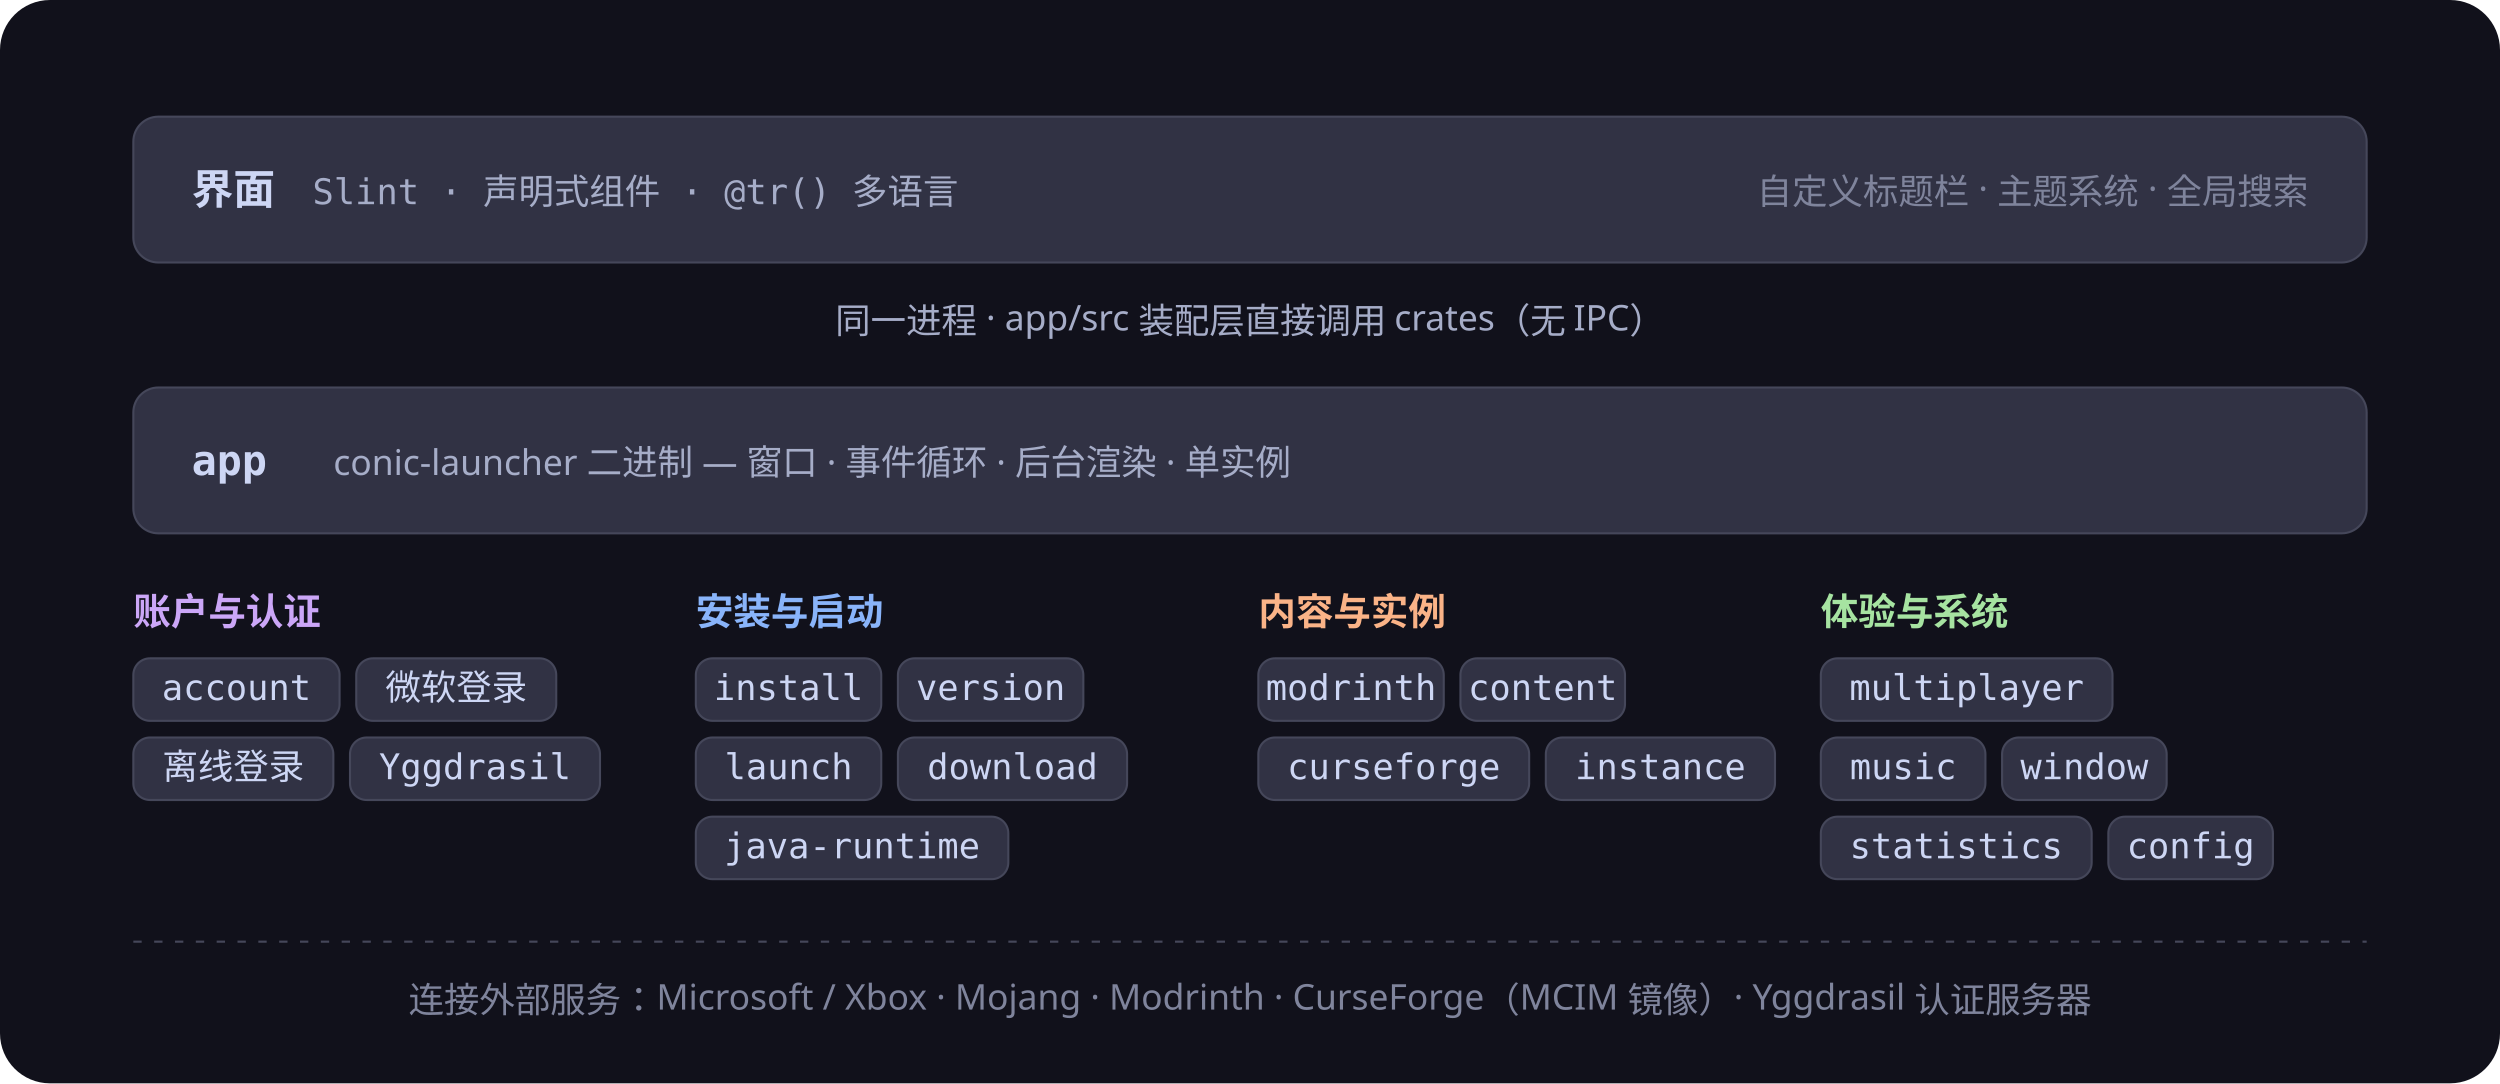
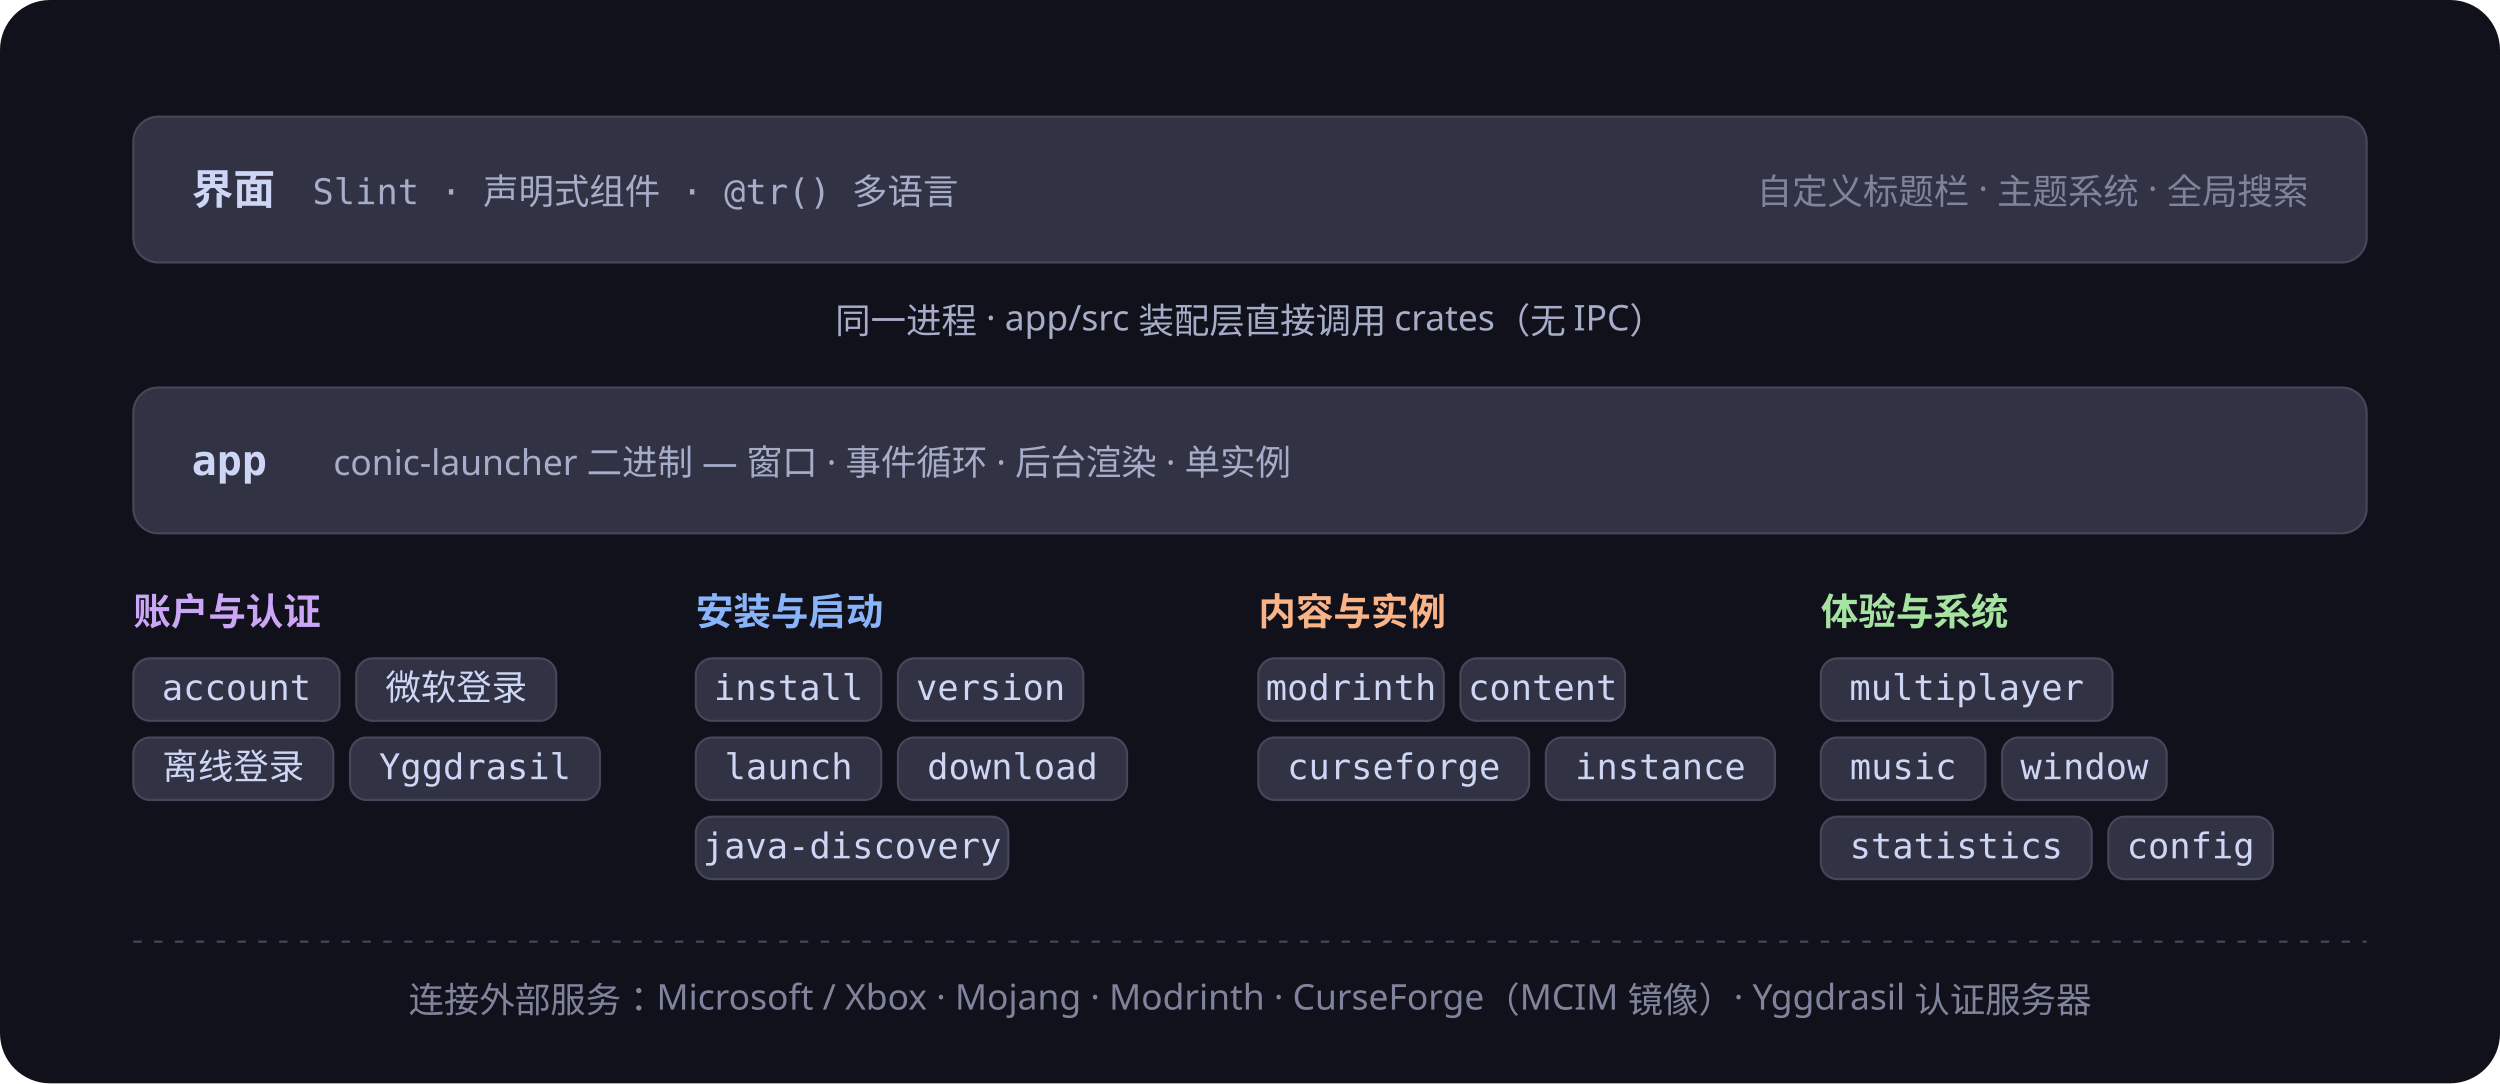
<svg xmlns="http://www.w3.org/2000/svg" width="1200" height="520" viewBox="0 0 1200 520" role="img" aria-labelledby="arch-title arch-desc">
  <defs>
    <clipPath id="arch-clip">
      <rect width="1200" height="520" rx="24" />
    </clipPath>
    <marker id="arrow" viewBox="0 0 10 10" refX="8" refY="5" markerWidth="7" markerHeight="7" orient="auto">
      <path d="M0,0 L10,5 L0,10 z" fill="#6c7086" />
    </marker>
  </defs>
  <g clip-path="url(#arch-clip)">
    <rect width="1200" height="520" fill="#11111b" />
    <rect x="64" y="56" width="1072" height="70" rx="12" fill="#313244" stroke="#45475a" stroke-width="1" />
    <text x="92" y="98" font-family="'PingFang SC','Segoe UI',sans-serif" font-size="20" font-weight="600" fill="#cdd6f4">界面</text>
    <text x="150" y="98" font-family="'SF Mono',Menlo,monospace" font-size="17" fill="#a6adc8">Slint · 声明式组件 · @tr() 多语言</text>
    <text x="1108" y="98" text-anchor="end" font-family="'PingFang SC','Segoe UI',sans-serif" font-size="17" fill="#7f849c">自定义标题栏 · 主题系统 · 全局搜索</text>
    <text x="600" y="160" text-anchor="middle" font-family="'PingFang SC','Segoe UI',sans-serif" font-size="17" fill="#a6adc8">同一进程 · app/src 装配层直接调用 crates（无 IPC）</text>
    <rect x="64" y="186" width="1072" height="70" rx="12" fill="#313244" stroke="#45475a" stroke-width="1" />
    <text x="92" y="228" font-family="'SF Mono',Menlo,monospace" font-size="20" font-weight="600" fill="#cdd6f4">app</text>
    <text x="160" y="228" font-family="'PingFang SC','Segoe UI',sans-serif" font-size="17" fill="#a6adc8">conic-launcher 二进制 — 窗口 · 事件循环 · 后台渲染 · 单实例</text>
    <g font-family="'SF Mono',Menlo,monospace" font-size="17">
      <text x="64" y="300" font-family="'PingFang SC','Segoe UI',sans-serif" font-size="18" font-weight="600" fill="#cba6f7">账户与认证</text>
      <text x="334" y="300" font-family="'PingFang SC','Segoe UI',sans-serif" font-size="18" font-weight="600" fill="#89b4fa">安装与启动</text>
      <text x="604" y="300" font-family="'PingFang SC','Segoe UI',sans-serif" font-size="18" font-weight="600" fill="#fab387">内容与实例</text>
      <text x="874" y="300" font-family="'PingFang SC','Segoe UI',sans-serif" font-size="18" font-weight="600" fill="#a6e3a1">体验与系统</text>
      <g fill="#313244" stroke="#45475a">
        <rect x="64" y="316" width="99" height="30" rx="8" />
        <rect x="171" y="316" width="96" height="30" rx="8" />
        <rect x="64" y="354" width="96" height="30" rx="8" />
        <rect x="168" y="354" width="120" height="30" rx="8" />
      </g>
      <g fill="#cdd6f4">
        <text x="113.5" y="336" text-anchor="middle">account</text>
        <text x="219" y="336" text-anchor="middle">微软登录</text>
        <text x="112" y="374" text-anchor="middle">离线登录</text>
        <text x="228" y="374" text-anchor="middle">Yggdrasil</text>
      </g>
      <g fill="#313244" stroke="#45475a">
        <rect x="334" y="316" width="89" height="30" rx="8" />
        <rect x="431" y="316" width="89" height="30" rx="8" />
        <rect x="334" y="354" width="89" height="30" rx="8" />
        <rect x="431" y="354" width="110" height="30" rx="8" />
        <rect x="334" y="392" width="150" height="30" rx="8" />
      </g>
      <g fill="#cdd6f4">
        <text x="378.5" y="336" text-anchor="middle">install</text>
        <text x="475.5" y="336" text-anchor="middle">version</text>
        <text x="378.5" y="374" text-anchor="middle">launch</text>
        <text x="486" y="374" text-anchor="middle">download</text>
-         <text x="409" y="412" text-anchor="middle">java-runtime</text>
+         <text x="409" y="412" text-anchor="middle">java-discovery</text>
      </g>
      <g fill="#313244" stroke="#45475a">
        <rect x="604" y="316" width="89" height="30" rx="8" />
        <rect x="701" y="316" width="79" height="30" rx="8" />
        <rect x="604" y="354" width="130" height="30" rx="8" />
        <rect x="742" y="354" width="110" height="30" rx="8" />
      </g>
      <g fill="#cdd6f4">
        <text x="648.5" y="336" text-anchor="middle">modrinth</text>
        <text x="740.5" y="336" text-anchor="middle">content</text>
        <text x="669" y="374" text-anchor="middle">curseforge</text>
        <text x="797" y="374" text-anchor="middle">instance</text>
      </g>
      <g fill="#313244" stroke="#45475a">
        <rect x="874" y="316" width="140" height="30" rx="8" />
        <rect x="874" y="354" width="79" height="30" rx="8" />
        <rect x="961" y="354" width="79" height="30" rx="8" />
        <rect x="874" y="392" width="130" height="30" rx="8" />
        <rect x="1012" y="392" width="79" height="30" rx="8" />
      </g>
      <g fill="#cdd6f4">
        <text x="944" y="336" text-anchor="middle">multiplayer</text>
        <text x="913.5" y="374" text-anchor="middle">music</text>
        <text x="1000.5" y="374" text-anchor="middle">window</text>
        <text x="939" y="412" text-anchor="middle">statistics</text>
        <text x="1051.5" y="412" text-anchor="middle">config</text>
      </g>
    </g>
    <line x1="64" y1="452" x2="1136" y2="452" stroke="#45475a" stroke-width="1" stroke-dasharray="4 6" />
    <text x="600" y="486" text-anchor="middle" font-family="'PingFang SC','Segoe UI',sans-serif" font-size="17" fill="#7f849c">连接外部服务：Microsoft / Xbox · Mojang · Modrinth · CurseForge（MCIM 镜像）· Yggdrasil 认证服务器</text>
  </g>
</svg>
